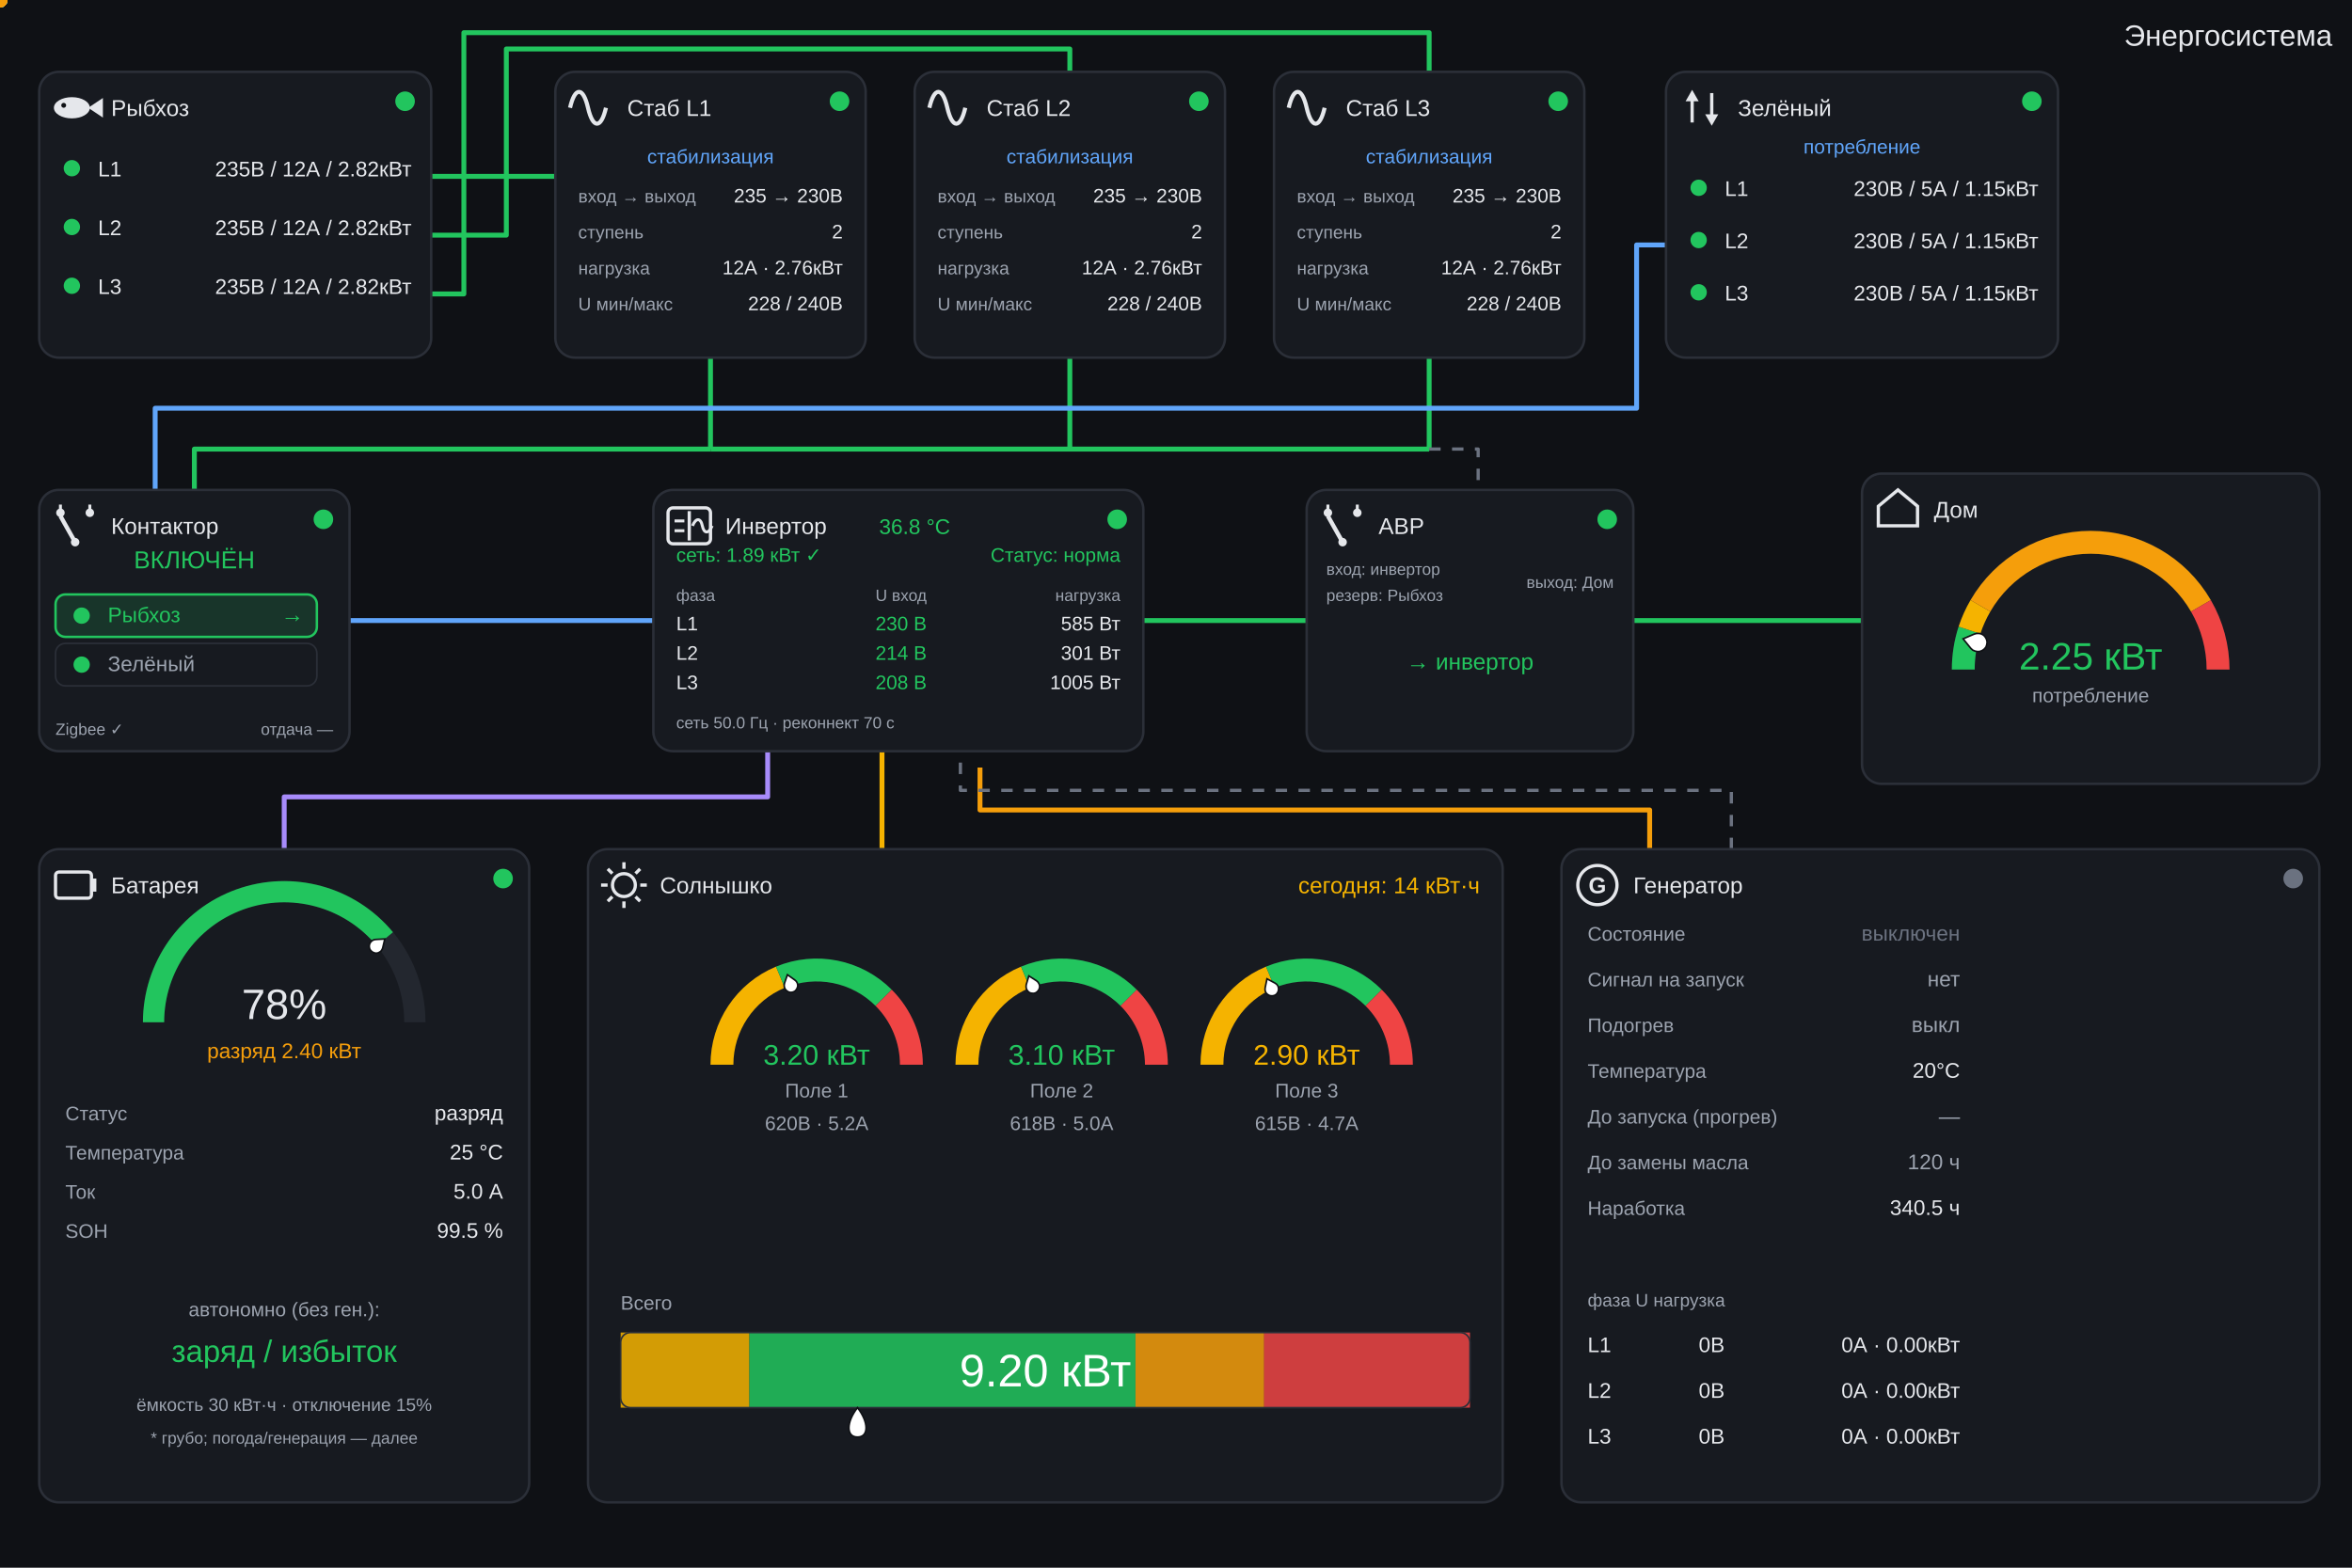
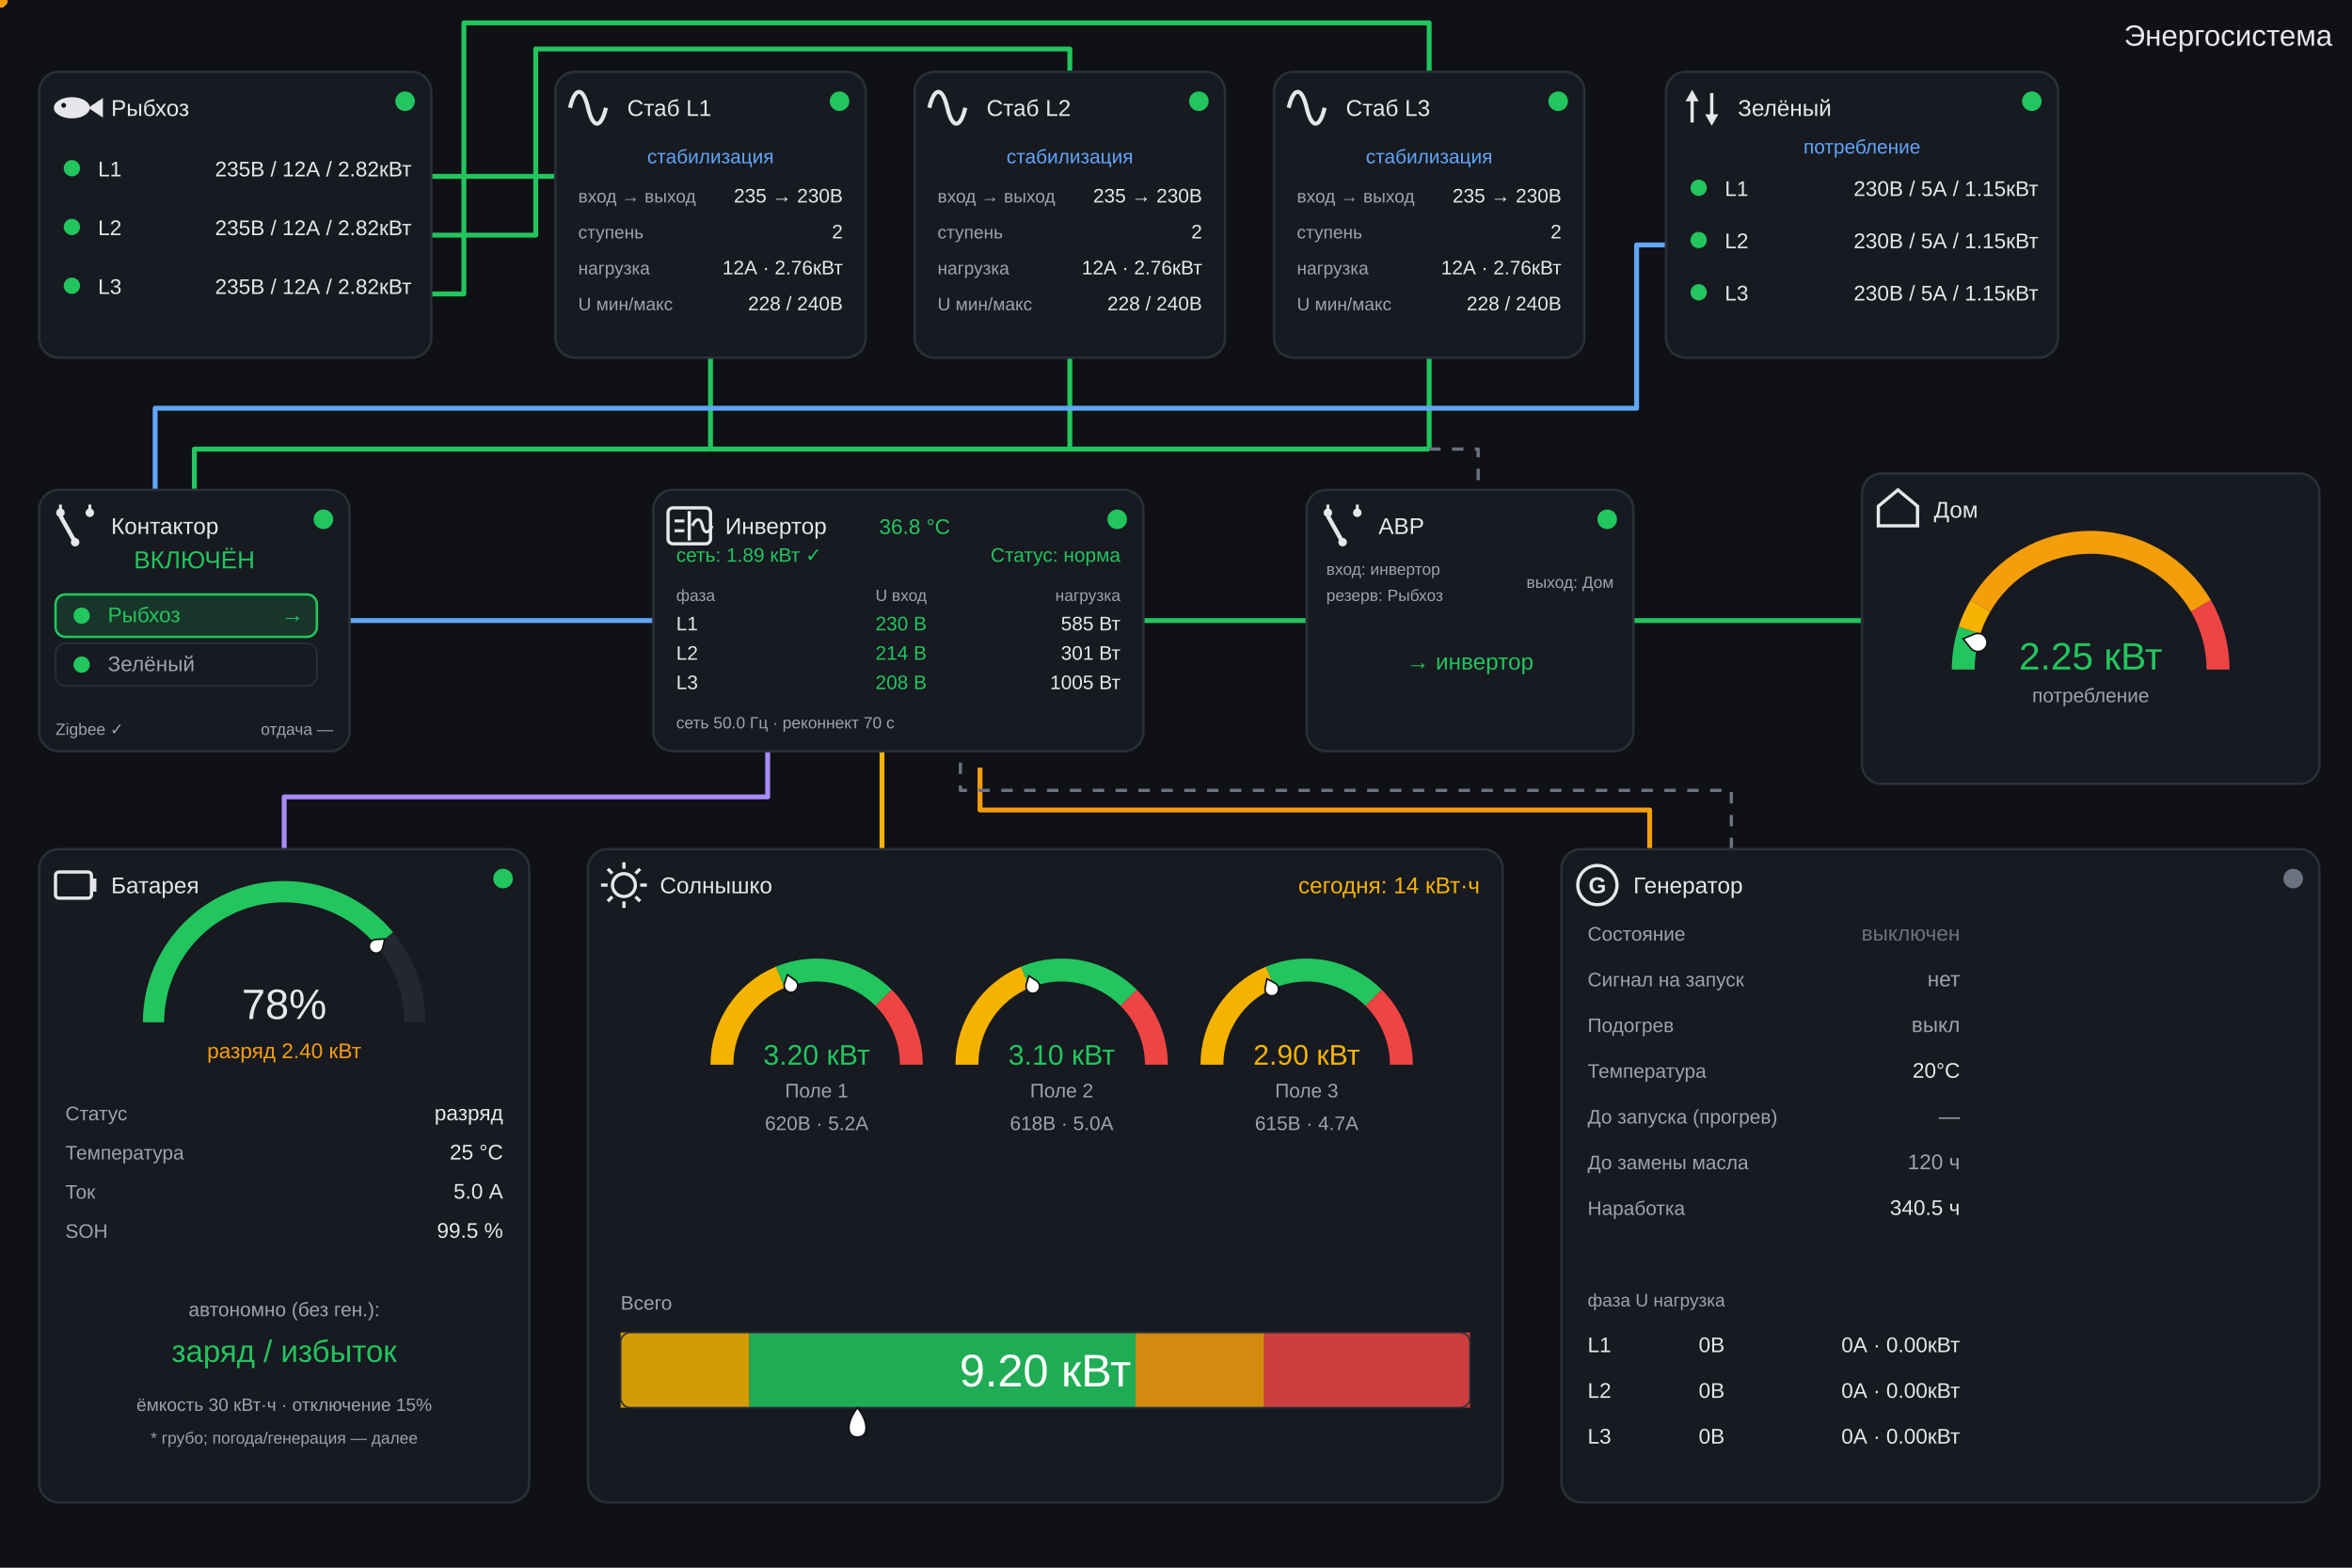
<svg xmlns="http://www.w3.org/2000/svg" viewBox="0 0 1440 960" font-family="Arial,Helvetica,sans-serif">
  <rect x="0" y="0" width="1440" height="960" fill="#0f1115" />
  <text x="1428" y="28" font-size="18" fill="#e5e7eb" text-anchor="end">Энергосистема</text>
  <polyline fill="none" stroke="#22c55e" stroke-width="3" stroke-linejoin="round" points="264,108 340,108 " />
  <circle r="4.5" fill="#22c55e">
    <animateMotion dur="1.46s" repeatCount="indefinite" begin="-0.00s" path="M 264,108 340,108" />
  </circle>
-   <polyline fill="none" stroke="#22c55e" stroke-width="3" stroke-linejoin="round" points="264,144 310,144 310,30 655,30 655,44 " />
-   <circle r="4.5" fill="#22c55e">
-     <animateMotion dur="9.98s" repeatCount="indefinite" begin="-0.00s" path="M 264,144 310,144 310,30 655,30 655,44" />
-   </circle>
-   <circle r="4.5" fill="#22c55e">
-     <animateMotion dur="9.98s" repeatCount="indefinite" begin="-2.00s" path="M 264,144 310,144 310,30 655,30 655,44" />
-   </circle>
-   <circle r="4.5" fill="#22c55e">
-     <animateMotion dur="9.98s" repeatCount="indefinite" begin="-3.99s" path="M 264,144 310,144 310,30 655,30 655,44" />
-   </circle>
-   <circle r="4.5" fill="#22c55e">
-     <animateMotion dur="9.98s" repeatCount="indefinite" begin="-5.99s" path="M 264,144 310,144 310,30 655,30 655,44" />
-   </circle>
-   <circle r="4.5" fill="#22c55e">
-     <animateMotion dur="9.98s" repeatCount="indefinite" begin="-7.98s" path="M 264,144 310,144 310,30 655,30 655,44" />
-   </circle>
-   <polyline fill="none" stroke="#22c55e" stroke-width="3" stroke-linejoin="round" points="264,180 284,180 284,20 875,20 875,44 " />
-   <circle r="4.5" fill="#22c55e">
-     <animateMotion dur="15.29s" repeatCount="indefinite" begin="-0.00s" path="M 264,180 284,180 284,20 875,20 875,44" />
-   </circle>
-   <circle r="4.5" fill="#22c55e">
-     <animateMotion dur="15.29s" repeatCount="indefinite" begin="-2.18s" path="M 264,180 284,180 284,20 875,20 875,44" />
-   </circle>
-   <circle r="4.5" fill="#22c55e">
-     <animateMotion dur="15.29s" repeatCount="indefinite" begin="-4.37s" path="M 264,180 284,180 284,20 875,20 875,44" />
-   </circle>
-   <circle r="4.5" fill="#22c55e">
-     <animateMotion dur="15.29s" repeatCount="indefinite" begin="-6.55s" path="M 264,180 284,180 284,20 875,20 875,44" />
-   </circle>
-   <circle r="4.5" fill="#22c55e">
-     <animateMotion dur="15.29s" repeatCount="indefinite" begin="-8.74s" path="M 264,180 284,180 284,20 875,20 875,44" />
-   </circle>
-   <circle r="4.5" fill="#22c55e">
-     <animateMotion dur="15.29s" repeatCount="indefinite" begin="-10.92s" path="M 264,180 284,180 284,20 875,20 875,44" />
-   </circle>
-   <circle r="4.5" fill="#22c55e">
-     <animateMotion dur="15.29s" repeatCount="indefinite" begin="-13.10s" path="M 264,180 284,180 284,20 875,20 875,44" />
+   <polyline fill="none" stroke="#22c55e" stroke-width="3" stroke-linejoin="round" points="264,144 328,144 328,30 655,30 655,44 " />
+   <circle r="4.5" fill="#22c55e">
+     <animateMotion dur="9.98s" repeatCount="indefinite" begin="-0.00s" path="M 264,144 328,144 328,30 655,30 655,44" />
+   </circle>
+   <circle r="4.5" fill="#22c55e">
+     <animateMotion dur="9.98s" repeatCount="indefinite" begin="-2.00s" path="M 264,144 328,144 328,30 655,30 655,44" />
+   </circle>
+   <circle r="4.5" fill="#22c55e">
+     <animateMotion dur="9.98s" repeatCount="indefinite" begin="-3.99s" path="M 264,144 328,144 328,30 655,30 655,44" />
+   </circle>
+   <circle r="4.5" fill="#22c55e">
+     <animateMotion dur="9.98s" repeatCount="indefinite" begin="-5.99s" path="M 264,144 328,144 328,30 655,30 655,44" />
+   </circle>
+   <circle r="4.5" fill="#22c55e">
+     <animateMotion dur="9.98s" repeatCount="indefinite" begin="-7.98s" path="M 264,144 328,144 328,30 655,30 655,44" />
+   </circle>
+   <polyline fill="none" stroke="#22c55e" stroke-width="3" stroke-linejoin="round" points="264,180 284,180 284,14 875,14 875,44 " />
+   <circle r="4.5" fill="#22c55e">
+     <animateMotion dur="15.52s" repeatCount="indefinite" begin="-0.00s" path="M 264,180 284,180 284,14 875,14 875,44" />
+   </circle>
+   <circle r="4.5" fill="#22c55e">
+     <animateMotion dur="15.52s" repeatCount="indefinite" begin="-2.22s" path="M 264,180 284,180 284,14 875,14 875,44" />
+   </circle>
+   <circle r="4.5" fill="#22c55e">
+     <animateMotion dur="15.52s" repeatCount="indefinite" begin="-4.43s" path="M 264,180 284,180 284,14 875,14 875,44" />
+   </circle>
+   <circle r="4.5" fill="#22c55e">
+     <animateMotion dur="15.52s" repeatCount="indefinite" begin="-6.65s" path="M 264,180 284,180 284,14 875,14 875,44" />
+   </circle>
+   <circle r="4.5" fill="#22c55e">
+     <animateMotion dur="15.52s" repeatCount="indefinite" begin="-8.87s" path="M 264,180 284,180 284,14 875,14 875,44" />
+   </circle>
+   <circle r="4.5" fill="#22c55e">
+     <animateMotion dur="15.52s" repeatCount="indefinite" begin="-11.09s" path="M 264,180 284,180 284,14 875,14 875,44" />
+   </circle>
+   <circle r="4.5" fill="#22c55e">
+     <animateMotion dur="15.52s" repeatCount="indefinite" begin="-13.30s" path="M 264,180 284,180 284,14 875,14 875,44" />
  </circle>
  <polyline fill="none" stroke="#22c55e" stroke-width="3" stroke-linejoin="round" points="435,219 435,275 " />
  <circle r="4.5" fill="#22c55e">
    <animateMotion dur="0.92s" repeatCount="indefinite" begin="-0.00s" path="M 435,219 435,275" />
  </circle>
  <polyline fill="none" stroke="#22c55e" stroke-width="3" stroke-linejoin="round" points="655,219 655,275 " />
  <circle r="4.5" fill="#22c55e">
    <animateMotion dur="0.92s" repeatCount="indefinite" begin="-0.00s" path="M 655,219 655,275" />
  </circle>
  <polyline fill="none" stroke="#22c55e" stroke-width="3" stroke-linejoin="round" points="875,219 875,275 " />
  <circle r="4.5" fill="#22c55e">
    <animateMotion dur="0.92s" repeatCount="indefinite" begin="-0.00s" path="M 875,219 875,275" />
  </circle>
  <polyline fill="none" stroke="#22c55e" stroke-width="3" stroke-linejoin="round" points="435,275 875,275 " />
  <polyline fill="none" stroke="#22c55e" stroke-width="3" stroke-linejoin="round" points="435,275 119,275 119,300 " />
  <circle r="4.5" fill="#22c55e">
    <animateMotion dur="5.59s" repeatCount="indefinite" begin="-0.00s" path="M 435,275 119,275 119,300" />
  </circle>
  <circle r="4.5" fill="#22c55e">
    <animateMotion dur="5.59s" repeatCount="indefinite" begin="-1.86s" path="M 435,275 119,275 119,300" />
  </circle>
  <circle r="4.5" fill="#22c55e">
    <animateMotion dur="5.59s" repeatCount="indefinite" begin="-3.73s" path="M 435,275 119,275 119,300" />
  </circle>
  <polyline fill="none" stroke="#6b7280" stroke-width="2" stroke-linejoin="round" stroke-dasharray="7 7" points="875,275 905,275 905,300 " />
  <polyline fill="none" stroke="#60a5fa" stroke-width="3" stroke-linejoin="round" points="1020,150 1002,150 1002,250 95,250 95,300 " />
  <circle r="4.5" fill="#60a5fa">
    <animateMotion dur="20.67s" repeatCount="indefinite" begin="-0.00s" path="M 1020,150 1002,150 1002,250 95,250 95,300" />
  </circle>
  <circle r="4.5" fill="#60a5fa">
    <animateMotion dur="20.67s" repeatCount="indefinite" begin="-2.07s" path="M 1020,150 1002,150 1002,250 95,250 95,300" />
  </circle>
  <circle r="4.5" fill="#60a5fa">
    <animateMotion dur="20.67s" repeatCount="indefinite" begin="-4.13s" path="M 1020,150 1002,150 1002,250 95,250 95,300" />
  </circle>
  <circle r="4.5" fill="#60a5fa">
    <animateMotion dur="20.67s" repeatCount="indefinite" begin="-6.20s" path="M 1020,150 1002,150 1002,250 95,250 95,300" />
  </circle>
  <circle r="4.5" fill="#60a5fa">
    <animateMotion dur="20.67s" repeatCount="indefinite" begin="-8.27s" path="M 1020,150 1002,150 1002,250 95,250 95,300" />
  </circle>
  <circle r="4.5" fill="#60a5fa">
    <animateMotion dur="20.67s" repeatCount="indefinite" begin="-10.34s" path="M 1020,150 1002,150 1002,250 95,250 95,300" />
  </circle>
  <circle r="4.5" fill="#60a5fa">
    <animateMotion dur="20.67s" repeatCount="indefinite" begin="-12.40s" path="M 1020,150 1002,150 1002,250 95,250 95,300" />
  </circle>
  <circle r="4.5" fill="#60a5fa">
    <animateMotion dur="20.67s" repeatCount="indefinite" begin="-14.47s" path="M 1020,150 1002,150 1002,250 95,250 95,300" />
  </circle>
  <circle r="4.5" fill="#60a5fa">
    <animateMotion dur="20.67s" repeatCount="indefinite" begin="-16.54s" path="M 1020,150 1002,150 1002,250 95,250 95,300" />
  </circle>
  <circle r="4.5" fill="#60a5fa">
    <animateMotion dur="20.67s" repeatCount="indefinite" begin="-18.61s" path="M 1020,150 1002,150 1002,250 95,250 95,300" />
  </circle>
  <polyline fill="none" stroke="#60a5fa" stroke-width="3" stroke-linejoin="round" points="214,380 400,380 " />
  <circle r="4.5" fill="#60a5fa">
    <animateMotion dur="3.58s" repeatCount="indefinite" begin="-0.00s" path="M 214,380 400,380" />
  </circle>
  <circle r="4.5" fill="#60a5fa">
    <animateMotion dur="3.58s" repeatCount="indefinite" begin="-1.79s" path="M 214,380 400,380" />
  </circle>
  <polyline fill="none" stroke="#22c55e" stroke-width="3" stroke-linejoin="round" points="700,380 800,380 " />
  <circle r="4.5" fill="#22c55e">
    <animateMotion dur="1.43s" repeatCount="indefinite" begin="-0.00s" path="M 700,380 800,380" />
  </circle>
  <polyline fill="none" stroke="#22c55e" stroke-width="3" stroke-linejoin="round" points="1000,380 1140,380 " />
  <circle r="4.5" fill="#22c55e">
    <animateMotion dur="2.30s" repeatCount="indefinite" begin="-0.00s" path="M 1000,380 1140,380" />
  </circle>
  <polyline fill="none" stroke="#a78bfa" stroke-width="3" stroke-linejoin="round" points="174,520 174,488 470,488 470,460 " />
  <circle r="4.5" fill="#a78bfa">
    <animateMotion dur="6.40s" repeatCount="indefinite" begin="-0.00s" path="M 174,520 174,488 470,488 470,460" />
  </circle>
  <circle r="4.5" fill="#a78bfa">
    <animateMotion dur="6.40s" repeatCount="indefinite" begin="-2.13s" path="M 174,520 174,488 470,488 470,460" />
  </circle>
  <circle r="4.5" fill="#a78bfa">
    <animateMotion dur="6.40s" repeatCount="indefinite" begin="-4.27s" path="M 174,520 174,488 470,488 470,460" />
  </circle>
  <polyline fill="none" stroke="#f5b300" stroke-width="3" stroke-linejoin="round" points="540,520 540,460 " />
  <circle r="4.5" fill="#f5b300">
    <animateMotion dur="0.51s" repeatCount="indefinite" begin="-0.00s" path="M 540,520 540,460" />
  </circle>
  <polyline fill="none" stroke="#f59e0b" stroke-width="3" stroke-linejoin="round" points="1010,520 1010,496 600,496 600,470 " />
  <circle r="4.5" fill="#f59e0b">
    <animateMotion dur="10.70s" repeatCount="indefinite" begin="-0.00s" path="M 1010,520 1010,496 600,496 600,470" />
  </circle>
  <circle r="4.5" fill="#f59e0b">
    <animateMotion dur="10.70s" repeatCount="indefinite" begin="-2.67s" path="M 1010,520 1010,496 600,496 600,470" />
  </circle>
  <circle r="4.5" fill="#f59e0b">
    <animateMotion dur="10.70s" repeatCount="indefinite" begin="-5.35s" path="M 1010,520 1010,496 600,496 600,470" />
  </circle>
  <circle r="4.5" fill="#f59e0b">
    <animateMotion dur="10.70s" repeatCount="indefinite" begin="-8.02s" path="M 1010,520 1010,496 600,496 600,470" />
  </circle>
  <polyline fill="none" stroke="#6b7280" stroke-width="2" stroke-linejoin="round" stroke-dasharray="7 7" points="1060,520 1060,484 588,484 588,460 " />
  <rect x="24" y="44" width="240" height="175" rx="12" fill="#171a20" stroke="#2b2f38" stroke-width="1.5" />
  <g fill="#e5e7eb">
    <ellipse cx="44" cy="66" rx="11" ry="6.5" />
    <polygon points="54,66 63,60 63,72" />
  </g>
  <circle cx="39" cy="64.5" r="1.5" fill="#0f1115" />
  <text x="68" y="71" font-size="14" fill="#e5e7eb" text-anchor="start">Рыбхоз</text>
  <circle cx="248" cy="62" r="6" fill="#22c55e" />
  <circle cx="44" cy="103" r="5" fill="#22c55e" />
  <text x="60" y="108" font-size="13" fill="#e5e7eb" text-anchor="start">L1</text>
  <text x="252" y="108" font-size="13" fill="#e5e7eb" text-anchor="end">235В / 12А / 2.82кВт</text>
  <circle cx="44" cy="139" r="5" fill="#22c55e" />
  <text x="60" y="144" font-size="13" fill="#e5e7eb" text-anchor="start">L2</text>
  <text x="252" y="144" font-size="13" fill="#e5e7eb" text-anchor="end">235В / 12А / 2.82кВт</text>
  <circle cx="44" cy="175" r="5" fill="#22c55e" />
  <text x="60" y="180" font-size="13" fill="#e5e7eb" text-anchor="start">L3</text>
  <text x="252" y="180" font-size="13" fill="#e5e7eb" text-anchor="end">235В / 12А / 2.82кВт</text>
  <rect x="340" y="44" width="190" height="175" rx="12" fill="#171a20" stroke="#2b2f38" stroke-width="1.5" />
  <path d="M 349 66 c 3,-13 8,-13 11,0 c 3,13 8,13 11,0" fill="none" stroke="#e5e7eb" stroke-width="2.5" />
  <text x="384" y="71" font-size="14" fill="#e5e7eb" text-anchor="start">Стаб L1</text>
  <circle cx="514" cy="62" r="6" fill="#22c55e" />
  <text x="435" y="100" font-size="12" fill="#60a5fa" text-anchor="middle">стабилизация</text>
  <text x="354" y="124" font-size="11" fill="#9ca3af" text-anchor="start">вход → выход</text>
  <text x="516" y="124" font-size="12" fill="#e5e7eb" text-anchor="end">235 → 230В</text>
  <text x="354" y="146" font-size="11" fill="#9ca3af" text-anchor="start">ступень</text>
  <text x="516" y="146" font-size="12" fill="#e5e7eb" text-anchor="end">2</text>
  <text x="354" y="168" font-size="11" fill="#9ca3af" text-anchor="start">нагрузка</text>
  <text x="516" y="168" font-size="12" fill="#e5e7eb" text-anchor="end">12А · 2.76кВт</text>
  <text x="354" y="190" font-size="11" fill="#9ca3af" text-anchor="start">U мин/макс</text>
  <text x="516" y="190" font-size="12" fill="#e5e7eb" text-anchor="end">228 / 240В</text>
  <rect x="560" y="44" width="190" height="175" rx="12" fill="#171a20" stroke="#2b2f38" stroke-width="1.5" />
  <path d="M 569 66 c 3,-13 8,-13 11,0 c 3,13 8,13 11,0" fill="none" stroke="#e5e7eb" stroke-width="2.5" />
  <text x="604" y="71" font-size="14" fill="#e5e7eb" text-anchor="start">Стаб L2</text>
  <circle cx="734" cy="62" r="6" fill="#22c55e" />
  <text x="655" y="100" font-size="12" fill="#60a5fa" text-anchor="middle">стабилизация</text>
  <text x="574" y="124" font-size="11" fill="#9ca3af" text-anchor="start">вход → выход</text>
  <text x="736" y="124" font-size="12" fill="#e5e7eb" text-anchor="end">235 → 230В</text>
  <text x="574" y="146" font-size="11" fill="#9ca3af" text-anchor="start">ступень</text>
  <text x="736" y="146" font-size="12" fill="#e5e7eb" text-anchor="end">2</text>
  <text x="574" y="168" font-size="11" fill="#9ca3af" text-anchor="start">нагрузка</text>
  <text x="736" y="168" font-size="12" fill="#e5e7eb" text-anchor="end">12А · 2.76кВт</text>
  <text x="574" y="190" font-size="11" fill="#9ca3af" text-anchor="start">U мин/макс</text>
  <text x="736" y="190" font-size="12" fill="#e5e7eb" text-anchor="end">228 / 240В</text>
  <rect x="780" y="44" width="190" height="175" rx="12" fill="#171a20" stroke="#2b2f38" stroke-width="1.5" />
  <path d="M 789 66 c 3,-13 8,-13 11,0 c 3,13 8,13 11,0" fill="none" stroke="#e5e7eb" stroke-width="2.5" />
  <text x="824" y="71" font-size="14" fill="#e5e7eb" text-anchor="start">Стаб L3</text>
  <circle cx="954" cy="62" r="6" fill="#22c55e" />
  <text x="875" y="100" font-size="12" fill="#60a5fa" text-anchor="middle">стабилизация</text>
  <text x="794" y="124" font-size="11" fill="#9ca3af" text-anchor="start">вход → выход</text>
  <text x="956" y="124" font-size="12" fill="#e5e7eb" text-anchor="end">235 → 230В</text>
  <text x="794" y="146" font-size="11" fill="#9ca3af" text-anchor="start">ступень</text>
  <text x="956" y="146" font-size="12" fill="#e5e7eb" text-anchor="end">2</text>
  <text x="794" y="168" font-size="11" fill="#9ca3af" text-anchor="start">нагрузка</text>
  <text x="956" y="168" font-size="12" fill="#e5e7eb" text-anchor="end">12А · 2.76кВт</text>
  <text x="794" y="190" font-size="11" fill="#9ca3af" text-anchor="start">U мин/макс</text>
  <text x="956" y="190" font-size="12" fill="#e5e7eb" text-anchor="end">228 / 240В</text>
  <rect x="1020" y="44" width="240" height="175" rx="12" fill="#171a20" stroke="#2b2f38" stroke-width="1.5" />
  <line x1="1036" y1="75" x2="1036" y2="60" stroke="#e5e7eb" stroke-width="2" />
  <polygon points="1036,55 1032,62 1040,62" fill="#e5e7eb" />
  <line x1="1048" y1="57" x2="1048" y2="72" stroke="#e5e7eb" stroke-width="2" />
  <polygon points="1048,77 1052,70 1044,70" fill="#e5e7eb" />
  <text x="1064" y="71" font-size="14" fill="#e5e7eb" text-anchor="start">Зелёный</text>
  <circle cx="1244" cy="62" r="6" fill="#22c55e" />
  <text x="1140" y="94" font-size="12" fill="#60a5fa" text-anchor="middle">потребление</text>
  <circle cx="1040" cy="115" r="5" fill="#22c55e" />
  <text x="1056" y="120" font-size="13" fill="#e5e7eb" text-anchor="start">L1</text>
  <text x="1248" y="120" font-size="13" fill="#e5e7eb" text-anchor="end">230В / 5А / 1.15кВт</text>
  <circle cx="1040" cy="147" r="5" fill="#22c55e" />
  <text x="1056" y="152" font-size="13" fill="#e5e7eb" text-anchor="start">L2</text>
  <text x="1248" y="152" font-size="13" fill="#e5e7eb" text-anchor="end">230В / 5А / 1.15кВт</text>
  <circle cx="1040" cy="179" r="5" fill="#22c55e" />
  <text x="1056" y="184" font-size="13" fill="#e5e7eb" text-anchor="start">L3</text>
  <text x="1248" y="184" font-size="13" fill="#e5e7eb" text-anchor="end">230В / 5А / 1.15кВт</text>
  <rect x="24" y="300" width="190" height="160" rx="12" fill="#171a20" stroke="#2b2f38" stroke-width="1.5" />
  <circle cx="37" cy="314" r="2.6" fill="#e5e7eb" />
  <circle cx="55" cy="314" r="2.6" fill="#e5e7eb" />
  <circle cx="46" cy="332" r="2.6" fill="#e5e7eb" />
  <line x1="37" y1="314" x2="37" y2="309" stroke="#e5e7eb" stroke-width="1.8" />
  <line x1="55" y1="314" x2="55" y2="309" stroke="#e5e7eb" stroke-width="1.8" />
  <line x1="46" y1="332" x2="37" y2="316" stroke="#e5e7eb" stroke-width="2.6" />
  <text x="68" y="327" font-size="14" fill="#e5e7eb" text-anchor="start">Контактор</text>
  <circle cx="198" cy="318" r="6" fill="#22c55e" />
  <text x="119" y="348" font-size="15" fill="#22c55e" text-anchor="middle">ВКЛЮЧЁН</text>
  <rect x="34" y="364" width="160" height="26" rx="6" fill="#22c55e" fill-opacity="0.16" stroke="#22c55e" stroke-width="1.5" />
  <circle cx="50" cy="377" r="5" fill="#22c55e" />
  <text x="66" y="381" font-size="13" fill="#22c55e" text-anchor="start">Рыбхоз</text>
  <text x="186" y="381" font-size="14" fill="#22c55e" text-anchor="end">→</text>
  <rect x="34" y="394" width="160" height="26" rx="6" fill="none" stroke="#2b2f38" stroke-width="1" />
  <circle cx="50" cy="407" r="5" fill="#22c55e" />
  <text x="66" y="411" font-size="13" fill="#9ca3af" text-anchor="start">Зелёный</text>
  <text x="34" y="450" font-size="10" fill="#9ca3af" text-anchor="start">Zigbee ✓</text>
  <text x="204" y="450" font-size="10" fill="#9ca3af" text-anchor="end">отдача —</text>
  <rect x="400" y="300" width="300" height="160" rx="12" fill="#171a20" stroke="#2b2f38" stroke-width="1.5" />
  <rect x="409" y="311" width="26" height="22" rx="3" fill="none" stroke="#e5e7eb" stroke-width="2" />
  <line x1="422" y1="313" x2="422" y2="331" stroke="#e5e7eb" stroke-width="2" />
  <path d="M 424 322 c 2,-5 5,-5 6,0 c 1,5 4,5 6,0" fill="none" stroke="#e5e7eb" stroke-width="1.8" />
  <line x1="413" y1="319" x2="419" y2="319" stroke="#e5e7eb" stroke-width="1.8" />
  <line x1="413" y1="325" x2="419" y2="325" stroke="#e5e7eb" stroke-width="1.8" />
  <text x="444" y="327" font-size="14" fill="#e5e7eb" text-anchor="start">Инвертор</text>
  <circle cx="684" cy="318" r="6" fill="#22c55e" />
  <text x="560" y="327" font-size="13" fill="#22c55e" text-anchor="middle">36.8 °C</text>
  <text x="414" y="344" font-size="12" fill="#22c55e" text-anchor="start">сеть: 1.89 кВт ✓</text>
  <text x="686" y="344" font-size="12" fill="#22c55e" text-anchor="end">Статус: норма</text>
  <text x="414" y="368" font-size="10" fill="#9ca3af" text-anchor="start">фаза</text>
  <text x="536" y="368" font-size="10" fill="#9ca3af" text-anchor="start">U вход</text>
  <text x="686" y="368" font-size="10" fill="#9ca3af" text-anchor="end">нагрузка</text>
  <text x="414" y="386" font-size="12" fill="#e5e7eb" text-anchor="start">L1</text>
  <text x="536" y="386" font-size="12" fill="#22c55e" text-anchor="start">230 В</text>
  <text x="686" y="386" font-size="12" fill="#e5e7eb" text-anchor="end">585 Вт</text>
  <text x="414" y="404" font-size="12" fill="#e5e7eb" text-anchor="start">L2</text>
  <text x="536" y="404" font-size="12" fill="#22c55e" text-anchor="start">214 В</text>
  <text x="686" y="404" font-size="12" fill="#e5e7eb" text-anchor="end">301 Вт</text>
  <text x="414" y="422" font-size="12" fill="#e5e7eb" text-anchor="start">L3</text>
  <text x="536" y="422" font-size="12" fill="#22c55e" text-anchor="start">208 В</text>
  <text x="686" y="422" font-size="12" fill="#e5e7eb" text-anchor="end">1005 Вт</text>
  <text x="414" y="446" font-size="10" fill="#9ca3af" text-anchor="start">сеть 50.0 Гц · реконнект 70 с</text>
  <rect x="800" y="300" width="200" height="160" rx="12" fill="#171a20" stroke="#2b2f38" stroke-width="1.5" />
  <circle cx="813" cy="314" r="2.6" fill="#e5e7eb" />
  <circle cx="831" cy="314" r="2.6" fill="#e5e7eb" />
  <circle cx="822" cy="332" r="2.6" fill="#e5e7eb" />
  <line x1="813" y1="314" x2="813" y2="309" stroke="#e5e7eb" stroke-width="1.8" />
  <line x1="831" y1="314" x2="831" y2="309" stroke="#e5e7eb" stroke-width="1.8" />
  <line x1="822" y1="332" x2="813" y2="316" stroke="#e5e7eb" stroke-width="2.6" />
  <text x="844" y="327" font-size="14" fill="#e5e7eb" text-anchor="start">АВР</text>
  <circle cx="984" cy="318" r="6" fill="#22c55e" />
  <text x="812" y="352" font-size="10" fill="#9ca3af" text-anchor="start">вход: инвертор</text>
  <text x="812" y="368" font-size="10" fill="#9ca3af" text-anchor="start">резерв: Рыбхоз</text>
  <text x="988" y="360" font-size="10" fill="#9ca3af" text-anchor="end">выход: Дом</text>
  <text x="900" y="410" font-size="14" fill="#22c55e" text-anchor="middle">→ инвертор</text>
  <rect x="1140" y="290" width="280" height="190" rx="12" fill="#171a20" stroke="#2b2f38" stroke-width="1.5" />
  <path d="M 1150 322 L 1150 310 L 1162 300 L 1174 310 L 1174 322 Z" fill="none" stroke="#e5e7eb" stroke-width="2" />
  <text x="1184" y="317" font-size="14" fill="#e5e7eb" text-anchor="start">Дом</text>
  <path fill="none" stroke="#23272f" stroke-width="14" stroke-linecap="butt" d="M 1202.0 410.0 A 78 78 0 0 1 1358.0 410.0" />
  <path fill="none" stroke="#22c55e" stroke-width="14" stroke-linecap="butt" d="M 1202.0 410.0 A 78 78 0 0 1 1205.8 385.9" />
  <path fill="none" stroke="#f5b300" stroke-width="14" stroke-linecap="butt" d="M 1205.8 385.9 A 78 78 0 0 1 1212.5 371.0" />
  <path fill="none" stroke="#f59e0b" stroke-width="14" stroke-linecap="butt" d="M 1212.5 371.0 A 78 78 0 0 1 1347.5 371.0" />
  <path fill="none" stroke="#ef4444" stroke-width="14" stroke-linecap="butt" d="M 1347.5 371.0 A 78 78 0 0 1 1358.0 410.0" />
  <path d="M 1201.9,391.2 L 1208.7,388.3 L 1210.2,387.9 L 1211.8,387.9 L 1213.3,388.3 L 1214.6,389.1 L 1215.6,390.3 L 1216.3,391.7 L 1216.6,393.2 L 1216.4,394.7 L 1215.9,396.2 L 1214.9,397.4 L 1213.7,398.3 L 1212.2,398.9 L 1210.7,399.0 L 1209.2,398.7 L 1207.8,398.1 L 1206.6,397.0 Z" fill="#ffffff" stroke="#0f1115" stroke-width="1" />
  <text x="1280" y="410" font-size="23.4" fill="#22c55e" text-anchor="middle">2.25 кВт</text>
  <text x="1280" y="430" font-size="12" fill="#9ca3af" text-anchor="middle">потребление</text>
  <rect x="24" y="520" width="300" height="400" rx="12" fill="#171a20" stroke="#2b2f38" stroke-width="1.5" />
  <rect x="34" y="534" width="22" height="16" rx="2" fill="none" stroke="#e5e7eb" stroke-width="2" />
  <rect x="56" y="538" width="3" height="8" fill="#e5e7eb" />
  <text x="68" y="547" font-size="14" fill="#e5e7eb" text-anchor="start">Батарея</text>
  <circle cx="308" cy="538" r="6" fill="#22c55e" />
  <path fill="none" stroke="#23272f" stroke-width="13" stroke-linecap="butt" d="M 94.0 626.0 A 80 80 0 0 1 254.0 626.0" />
  <path fill="none" stroke="#22c55e" stroke-width="13" stroke-linecap="butt" d="M 94.0 626.0 A 80 80 0 0 1 235.6 575.0" />
  <path d="M 235.6,575.0 L 234.3,580.5 L 233.9,581.5 L 233.2,582.5 L 232.3,583.1 L 231.2,583.6 L 230.0,583.7 L 228.9,583.4 L 227.9,582.9 L 227.0,582.1 L 226.4,581.2 L 226.1,580.0 L 226.1,578.9 L 226.4,577.8 L 227.0,576.8 L 227.9,576.0 L 228.9,575.5 L 230.0,575.3 Z" fill="#ffffff" stroke="#0f1115" stroke-width="1" />
  <text x="174" y="624" font-size="26" fill="#e5e7eb" text-anchor="middle">78%</text>
  <text x="174" y="648" font-size="13" fill="#f59e0b" text-anchor="middle">разряд 2.40 кВт</text>
  <text x="40" y="686" font-size="12" fill="#9ca3af" text-anchor="start">Статус</text>
  <text x="308" y="686" font-size="13" fill="#e5e7eb" text-anchor="end">разряд</text>
  <text x="40" y="710" font-size="12" fill="#9ca3af" text-anchor="start">Температура</text>
  <text x="308" y="710" font-size="13" fill="#e5e7eb" text-anchor="end">25 °C</text>
  <text x="40" y="734" font-size="12" fill="#9ca3af" text-anchor="start">Ток</text>
  <text x="308" y="734" font-size="13" fill="#e5e7eb" text-anchor="end">5.0 А</text>
  <text x="40" y="758" font-size="12" fill="#9ca3af" text-anchor="start">SOH</text>
  <text x="308" y="758" font-size="13" fill="#e5e7eb" text-anchor="end">99.5 %</text>
  <text x="174" y="806" font-size="12" fill="#9ca3af" text-anchor="middle">автономно (без ген.):</text>
  <text x="174" y="834" font-size="19" fill="#22c55e" text-anchor="middle">заряд / избыток</text>
  <text x="174" y="864" font-size="11" fill="#9ca3af" text-anchor="middle">ёмкость 30 кВт·ч · отключение 15%</text>
  <text x="174" y="884" font-size="10" fill="#9ca3af" text-anchor="middle">* грубо; погода/генерация — далее</text>
  <rect x="360" y="520" width="560" height="400" rx="12" fill="#171a20" stroke="#2b2f38" stroke-width="1.5" />
  <circle cx="382" cy="542" r="7" fill="none" stroke="#e5e7eb" stroke-width="2" />
  <line x1="392.0" y1="542.0" x2="396.0" y2="542.0" stroke="#e5e7eb" stroke-width="2" />
  <line x1="389.1" y1="534.9" x2="391.9" y2="532.1" stroke="#e5e7eb" stroke-width="2" />
  <line x1="382.0" y1="532.0" x2="382.0" y2="528.0" stroke="#e5e7eb" stroke-width="2" />
  <line x1="374.9" y1="534.9" x2="372.1" y2="532.1" stroke="#e5e7eb" stroke-width="2" />
  <line x1="372.0" y1="542.0" x2="368.0" y2="542.0" stroke="#e5e7eb" stroke-width="2" />
  <line x1="374.9" y1="549.1" x2="372.1" y2="551.9" stroke="#e5e7eb" stroke-width="2" />
  <line x1="382.0" y1="552.0" x2="382.0" y2="556.0" stroke="#e5e7eb" stroke-width="2" />
  <line x1="389.1" y1="549.1" x2="391.9" y2="551.9" stroke="#e5e7eb" stroke-width="2" />
  <text x="404" y="547" font-size="14" fill="#e5e7eb" text-anchor="start">Солнышко</text>
  <text x="906" y="547" font-size="14" fill="#f5b300" text-anchor="end">сегодня: 14 кВт·ч</text>
  <path fill="none" stroke="#23272f" stroke-width="14" stroke-linecap="butt" d="M 442.0 652.0 A 58 58 0 0 1 558.0 652.0" />
  <path fill="none" stroke="#f5b300" stroke-width="14" stroke-linecap="butt" d="M 442.0 652.0 A 58 58 0 0 1 477.8 598.4" />
  <path fill="none" stroke="#22c55e" stroke-width="14" stroke-linecap="butt" d="M 477.8 598.4 A 58 58 0 0 1 541.0 611.0" />
  <path fill="none" stroke="#ef4444" stroke-width="14" stroke-linecap="butt" d="M 541.0 611.0 A 58 58 0 0 1 558.0 652.0" />
  <path d="M 482.1,596.9 L 486.6,600.1 L 487.5,600.9 L 488.1,601.9 L 488.4,603.0 L 488.4,604.1 L 488.0,605.2 L 487.4,606.2 L 486.6,607.0 L 485.5,607.5 L 484.4,607.7 L 483.2,607.6 L 482.2,607.1 L 481.3,606.4 L 480.6,605.5 L 480.2,604.4 L 480.1,603.3 L 480.3,602.1 Z" fill="#ffffff" stroke="#0f1115" stroke-width="1" />
  <text x="500" y="652" font-size="17.4" fill="#22c55e" text-anchor="middle">3.20 кВт</text>
  <text x="500" y="672" font-size="12" fill="#9ca3af" text-anchor="middle">Поле 1</text>
  <text x="500" y="692" font-size="12" fill="#9ca3af" text-anchor="middle">620В · 5.2А</text>
  <path fill="none" stroke="#23272f" stroke-width="14" stroke-linecap="butt" d="M 592.0 652.0 A 58 58 0 0 1 708.0 652.0" />
  <path fill="none" stroke="#f5b300" stroke-width="14" stroke-linecap="butt" d="M 592.0 652.0 A 58 58 0 0 1 627.8 598.4" />
  <path fill="none" stroke="#22c55e" stroke-width="14" stroke-linecap="butt" d="M 627.8 598.4 A 58 58 0 0 1 691.0 611.0" />
  <path fill="none" stroke="#ef4444" stroke-width="14" stroke-linecap="butt" d="M 691.0 611.0 A 58 58 0 0 1 708.0 652.0" />
  <path d="M 629.9,597.6 L 634.6,600.6 L 635.5,601.4 L 636.1,602.4 L 636.5,603.5 L 636.5,604.6 L 636.2,605.7 L 635.6,606.7 L 634.8,607.5 L 633.8,608.1 L 632.7,608.3 L 631.5,608.2 L 630.4,607.9 L 629.5,607.2 L 628.8,606.3 L 628.3,605.2 L 628.2,604.1 L 628.3,603.0 Z" fill="#ffffff" stroke="#0f1115" stroke-width="1" />
  <text x="650" y="652" font-size="17.4" fill="#22c55e" text-anchor="middle">3.10 кВт</text>
  <text x="650" y="672" font-size="12" fill="#9ca3af" text-anchor="middle">Поле 2</text>
  <text x="650" y="692" font-size="12" fill="#9ca3af" text-anchor="middle">618В · 5.0А</text>
  <path fill="none" stroke="#23272f" stroke-width="14" stroke-linecap="butt" d="M 742.0 652.0 A 58 58 0 0 1 858.0 652.0" />
  <path fill="none" stroke="#f5b300" stroke-width="14" stroke-linecap="butt" d="M 742.0 652.0 A 58 58 0 0 1 777.8 598.4" />
  <path fill="none" stroke="#22c55e" stroke-width="14" stroke-linecap="butt" d="M 777.8 598.4 A 58 58 0 0 1 841.0 611.0" />
  <path fill="none" stroke="#ef4444" stroke-width="14" stroke-linecap="butt" d="M 841.0 611.0 A 58 58 0 0 1 858.0 652.0" />
  <path d="M 775.7,599.4 L 780.6,602.0 L 781.6,602.7 L 782.3,603.6 L 782.7,604.7 L 782.8,605.8 L 782.6,607.0 L 782.1,608.0 L 781.4,608.9 L 780.4,609.5 L 779.3,609.8 L 778.1,609.8 L 777.0,609.5 L 776.0,608.9 L 775.2,608.1 L 774.7,607.1 L 774.5,606.0 L 774.6,604.8 Z" fill="#ffffff" stroke="#0f1115" stroke-width="1" />
  <text x="800" y="652" font-size="17.4" fill="#f5b300" text-anchor="middle">2.90 кВт</text>
  <text x="800" y="672" font-size="12" fill="#9ca3af" text-anchor="middle">Поле 3</text>
  <text x="800" y="692" font-size="12" fill="#9ca3af" text-anchor="middle">615В · 4.7А</text>
  <text x="380" y="802" font-size="12" fill="#9ca3af" text-anchor="start">Всего</text>
  <rect x="380.0" y="816" width="78.8" height="46" fill="#f5b300" opacity="0.85" />
  <rect x="458.8" y="816" width="236.4" height="46" fill="#22c55e" opacity="0.85" />
  <rect x="695.2" y="816" width="78.8" height="46" fill="#f59e0b" opacity="0.85" />
  <rect x="773.9" y="816" width="126.1" height="46" fill="#ef4444" opacity="0.85" />
  <rect x="380" y="816" width="520" height="46" rx="6" fill="none" stroke="#2b2f38" stroke-width="1" />
  <path d="M 525.0,862 C 532.0,871 532.0,880 525.0,880 C 518.0,880 518.0,871 525.0,862 Z" fill="#ffffff" stroke="#0f1115" stroke-width="1" />
  <text x="640" y="849" font-size="28" fill="#ffffff" text-anchor="middle">9.20 кВт</text>
  <rect x="956" y="520" width="464" height="400" rx="12" fill="#171a20" stroke="#2b2f38" stroke-width="1.5" />
  <circle cx="978" cy="542" r="12" fill="none" stroke="#e5e7eb" stroke-width="2" />
  <text x="978" y="547" font-size="14" font-weight="bold" fill="#e5e7eb" text-anchor="middle">G</text>
  <text x="1000" y="547" font-size="14" fill="#e5e7eb" text-anchor="start">Генератор</text>
  <circle cx="1404" cy="538" r="6" fill="#6b7280" />
  <text x="972" y="576" font-size="12" fill="#9ca3af" text-anchor="start">Состояние</text>
  <text x="1200" y="576" font-size="13" fill="#6b7280" text-anchor="end">выключен</text>
  <text x="972" y="604" font-size="12" fill="#9ca3af" text-anchor="start">Сигнал на запуск</text>
  <text x="1200" y="604" font-size="13" fill="#9ca3af" text-anchor="end">нет</text>
  <text x="972" y="632" font-size="12" fill="#9ca3af" text-anchor="start">Подогрев</text>
  <text x="1200" y="632" font-size="13" fill="#9ca3af" text-anchor="end">выкл</text>
  <text x="972" y="660" font-size="12" fill="#9ca3af" text-anchor="start">Температура</text>
  <text x="1200" y="660" font-size="13" fill="#e5e7eb" text-anchor="end">20°C</text>
  <text x="972" y="688" font-size="12" fill="#9ca3af" text-anchor="start">До запуска (прогрев)</text>
  <text x="1200" y="688" font-size="13" fill="#9ca3af" text-anchor="end">—</text>
  <text x="972" y="716" font-size="12" fill="#9ca3af" text-anchor="start">До замены масла</text>
  <text x="1200" y="716" font-size="13" fill="#9ca3af" text-anchor="end">120 ч</text>
  <text x="972" y="744" font-size="12" fill="#9ca3af" text-anchor="start">Наработка</text>
  <text x="1200" y="744" font-size="13" fill="#e5e7eb" text-anchor="end">340.5 ч</text>
  <text x="972" y="800" font-size="11" fill="#9ca3af" text-anchor="start">фаза      U          нагрузка</text>
  <text x="972" y="828" font-size="13" fill="#e5e7eb" text-anchor="start">L1</text>
  <text x="1040" y="828" font-size="13" fill="#e5e7eb" text-anchor="start">0В</text>
  <text x="1200" y="828" font-size="13" fill="#e5e7eb" text-anchor="end">0А · 0.00кВт</text>
  <text x="972" y="856" font-size="13" fill="#e5e7eb" text-anchor="start">L2</text>
  <text x="1040" y="856" font-size="13" fill="#e5e7eb" text-anchor="start">0В</text>
  <text x="1200" y="856" font-size="13" fill="#e5e7eb" text-anchor="end">0А · 0.00кВт</text>
  <text x="972" y="884" font-size="13" fill="#e5e7eb" text-anchor="start">L3</text>
  <text x="1040" y="884" font-size="13" fill="#e5e7eb" text-anchor="start">0В</text>
  <text x="1200" y="884" font-size="13" fill="#e5e7eb" text-anchor="end">0А · 0.00кВт</text>
</svg>
